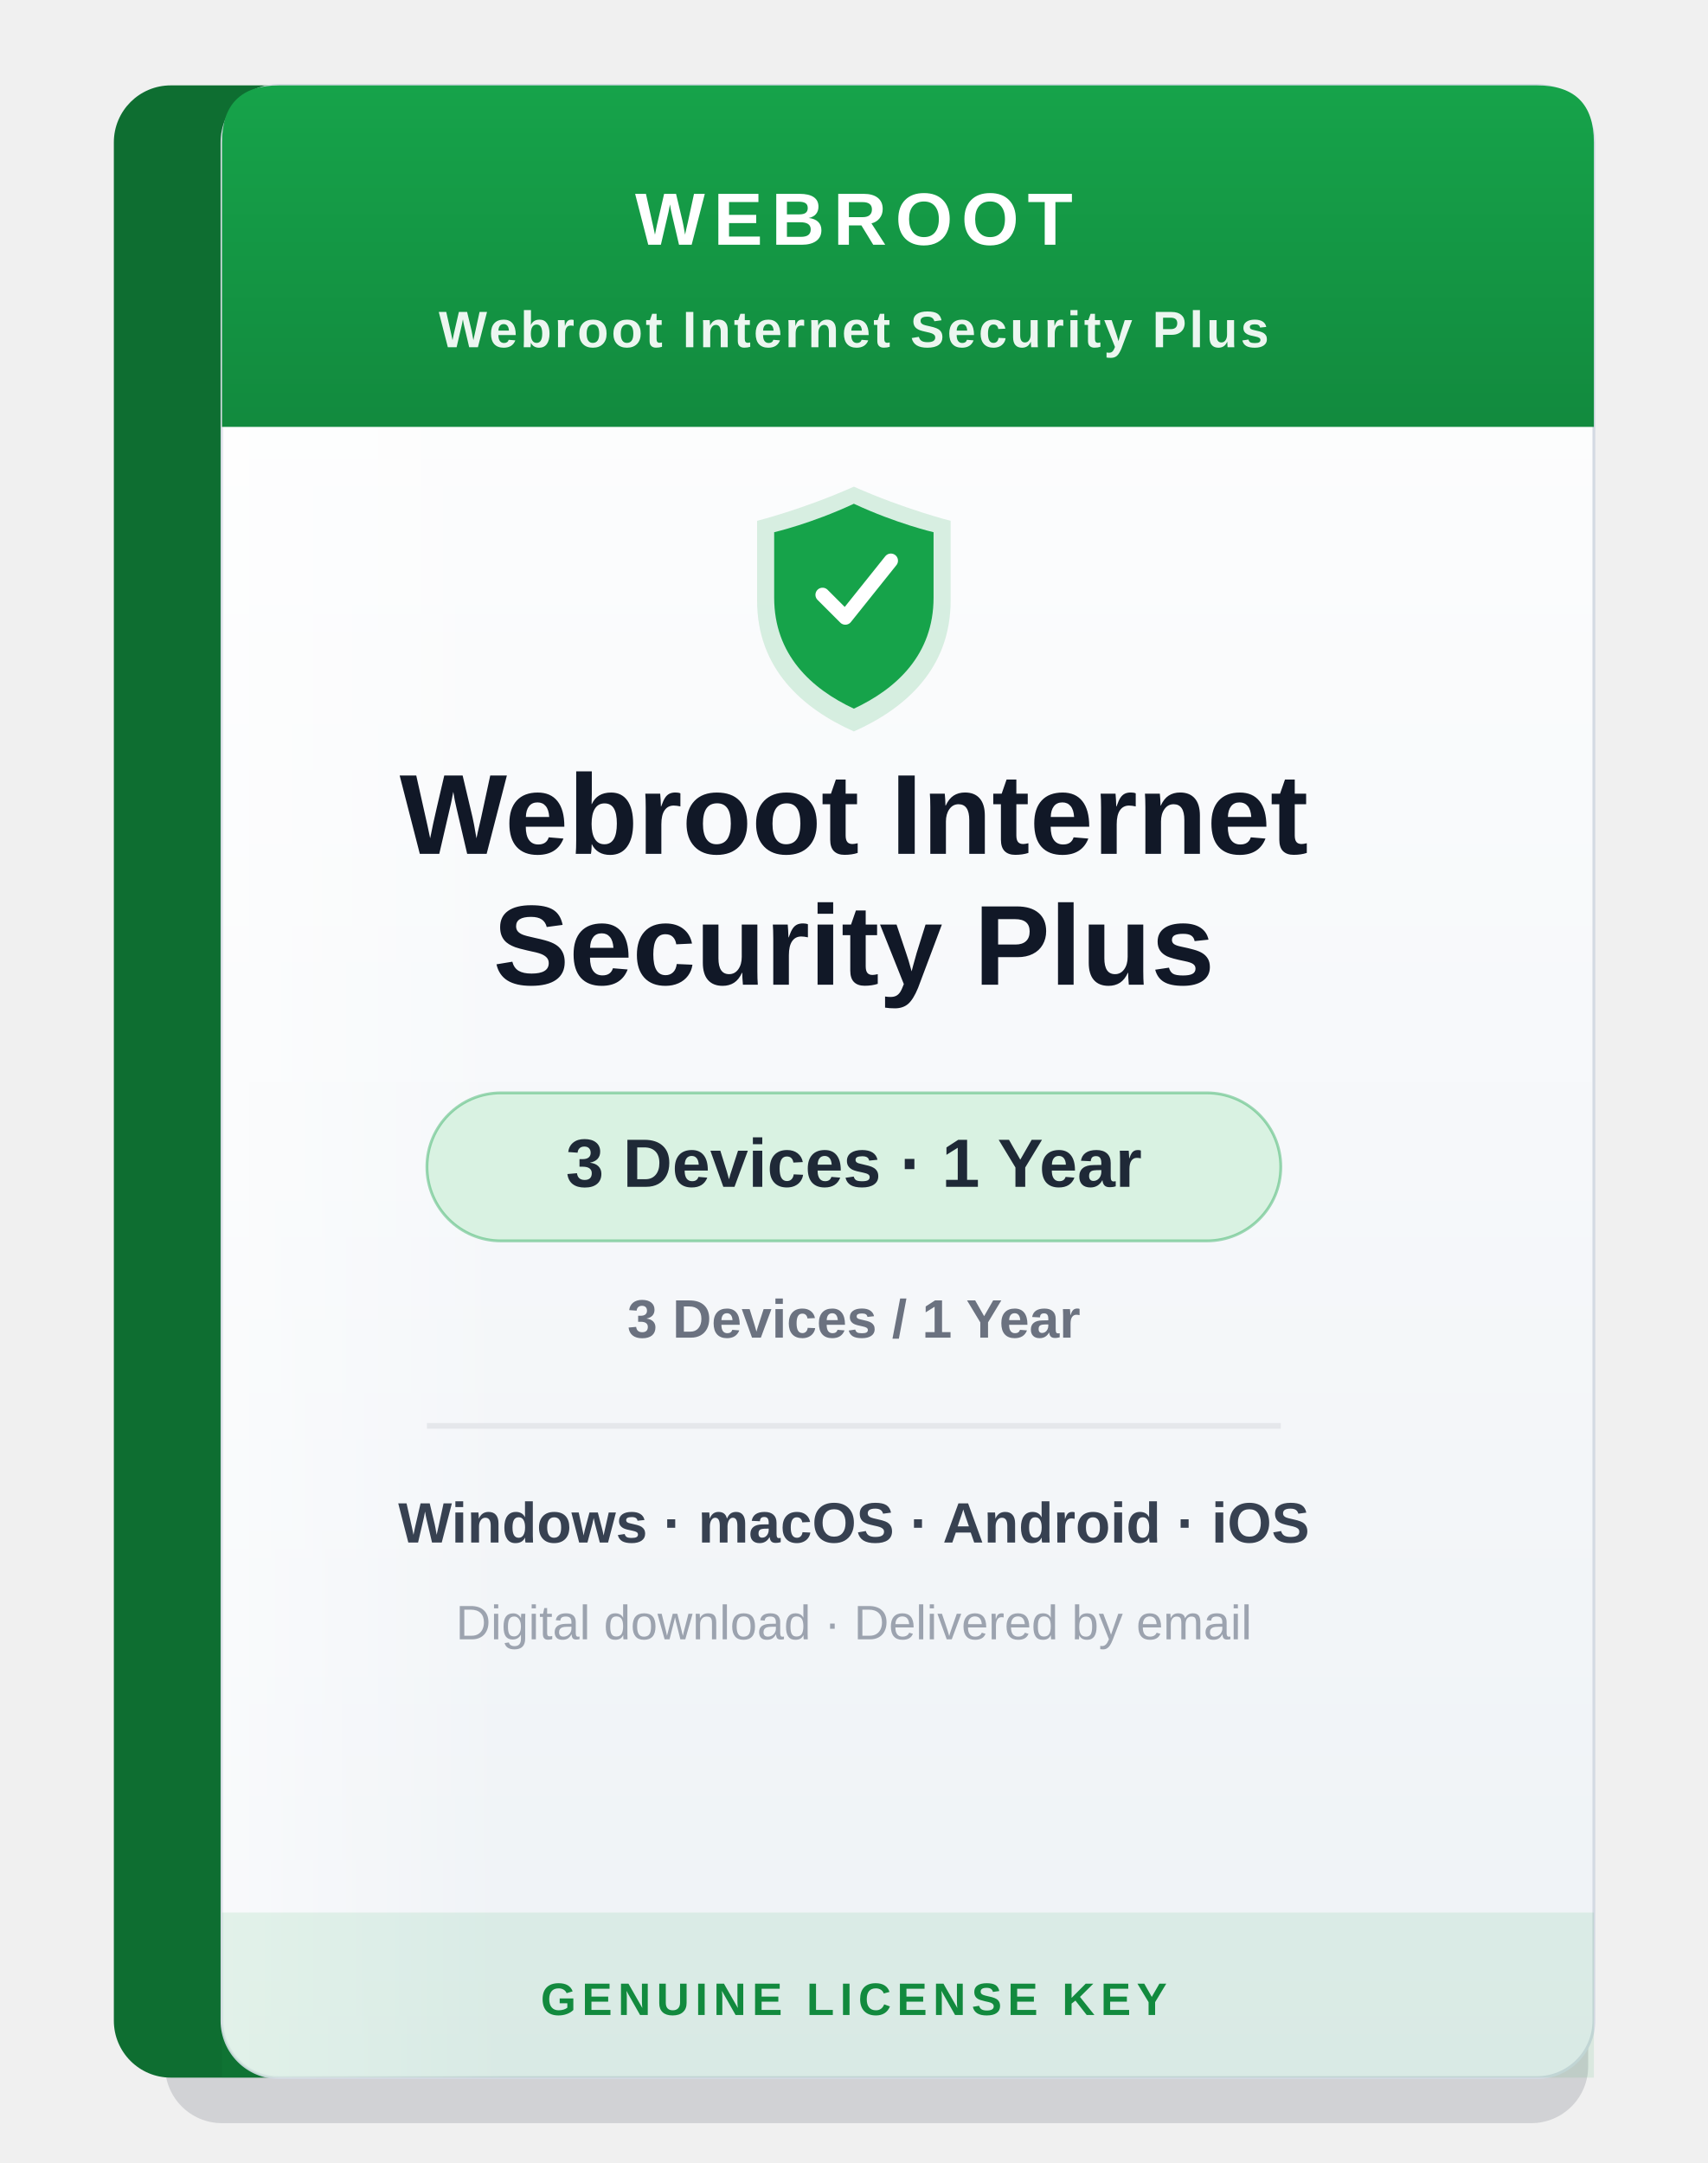
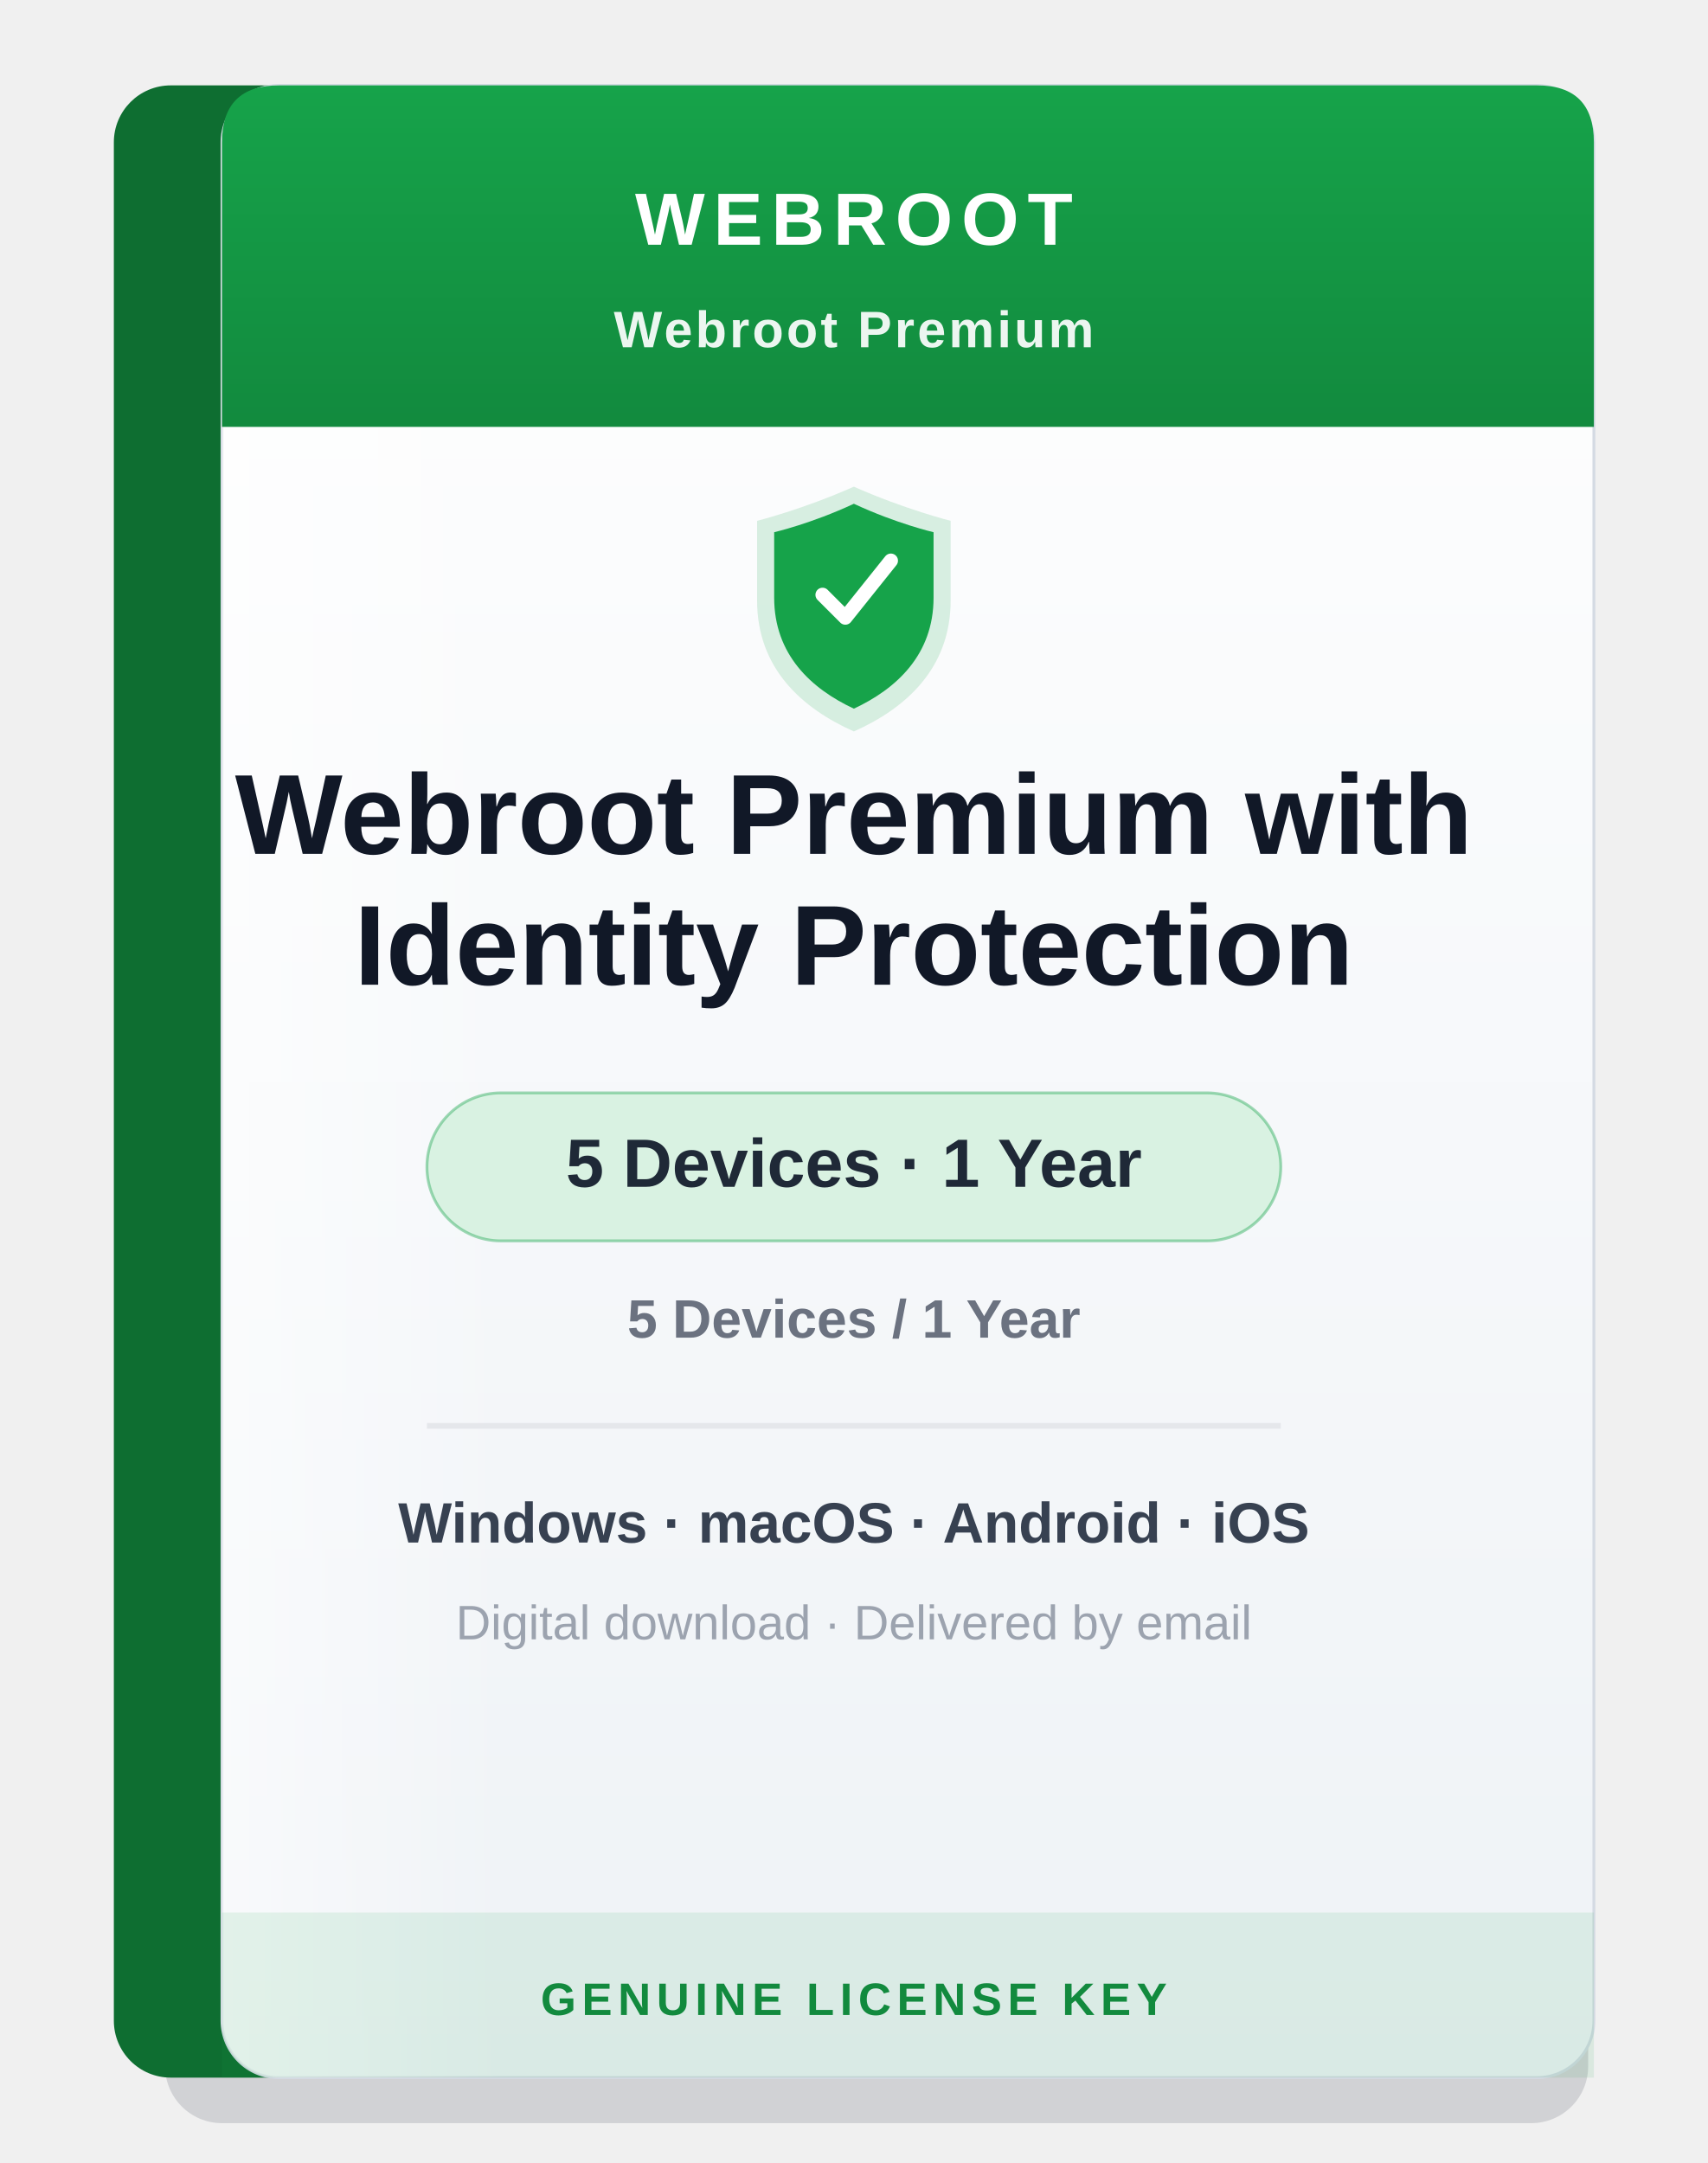
<svg xmlns="http://www.w3.org/2000/svg" width="600" height="760" viewBox="0 0 600 760">
  <defs>
    <linearGradient id="face" x1="0" y1="0" x2="0" y2="1">
      <stop offset="0" stop-color="#FFFFFF" />
      <stop offset="1" stop-color="#EEF2F6" />
    </linearGradient>
    <linearGradient id="band" x1="0" y1="0" x2="0" y2="1">
      <stop offset="0" stop-color="#16A34A" />
      <stop offset="1" stop-color="#128A3E" />
    </linearGradient>
    <linearGradient id="gloss" x1="0" y1="0" x2="1" y2="0">
      <stop offset="0" stop-color="#FFFFFF" stop-opacity="0.55" />
      <stop offset="0.5" stop-color="#FFFFFF" stop-opacity="0" />
    </linearGradient>
  </defs>
  <rect x="58" y="46" width="500" height="700" rx="20" fill="#0F172A" opacity="0.14" />
  <rect x="40" y="30" width="86" height="700" rx="20" fill="#0E6E31" />
  <rect x="78" y="30" width="482" height="700" rx="20" fill="url(#face)" stroke="#D4DAE3" />
  <rect x="78" y="30" width="200" height="700" rx="20" fill="url(#gloss)" />
  <path d="M78 50 Q78 30 98 30 L540 30 Q560 30 560 50 L560 150 L78 150 Z" fill="url(#band)" />
  <text x="300" y="86" text-anchor="middle" font-family="Segoe UI, Arial, sans-serif" font-size="26" font-weight="800" letter-spacing="3" fill="#FFFFFF">WEBROOT</text>
-   <text x="300" y="122" text-anchor="middle" font-family="Segoe UI, Arial, sans-serif" font-size="18" font-weight="600" letter-spacing="1" fill="#FFFFFF" opacity="0.92">Webroot Internet Security Plus</text>
+   <text x="300" y="122" text-anchor="middle" font-family="Segoe UI, Arial, sans-serif" font-size="18" font-weight="600" letter-spacing="1" fill="#FFFFFF" opacity="0.92">Webroot Premium</text>
  <g transform="translate(300 205)">
    <path d="M0 -34 C18 -26 34 -22 34 -22 L34 6 C34 30 18 44 0 52 C-18 44 -34 30 -34 6 L-34 -22 C-34 -22 -18 -26 0 -34 Z" fill="#16A34A" opacity="0.16" />
    <path d="M0 -28 C15 -21 28 -18 28 -18 L28 5 C28 25 15 37 0 44 C-15 37 -28 25 -28 5 L-28 -18 C-28 -18 -15 -21 0 -28 Z" fill="#16A34A" />
    <path d="M-11 4 L-3 12 L13 -8" stroke="#FFFFFF" stroke-width="5" fill="none" stroke-linecap="round" stroke-linejoin="round" />
  </g>
-   <text x="300" y="300" text-anchor="middle" font-family="Segoe UI, Arial, sans-serif" font-size="40" font-weight="800" fill="#111827">Webroot Internet</text>
-   <text x="300" y="346" text-anchor="middle" font-family="Segoe UI, Arial, sans-serif" font-size="40" font-weight="800" fill="#111827">Security Plus</text>
+   <text x="300" y="300" text-anchor="middle" font-family="Segoe UI, Arial, sans-serif" font-size="40" font-weight="800" fill="#111827">Webroot Premium with</text>
+   <text x="300" y="346" text-anchor="middle" font-family="Segoe UI, Arial, sans-serif" font-size="40" font-weight="800" fill="#111827">Identity Protection</text>
  <rect x="150" y="384" width="300" height="52" rx="26" fill="#D9F2E2" stroke="#16A34A" stroke-opacity="0.4" />
-   <text x="300" y="417" text-anchor="middle" font-family="Segoe UI, Arial, sans-serif" font-size="24" font-weight="700" fill="#1F2937">3 Devices · 1 Year</text>
-   <text x="300" y="470" text-anchor="middle" font-family="Segoe UI, Arial, sans-serif" font-size="19" font-weight="600" fill="#6B7280">3 Devices / 1 Year</text>
+   <text x="300" y="417" text-anchor="middle" font-family="Segoe UI, Arial, sans-serif" font-size="24" font-weight="700" fill="#1F2937">5 Devices · 1 Year</text>
+   <text x="300" y="470" text-anchor="middle" font-family="Segoe UI, Arial, sans-serif" font-size="19" font-weight="600" fill="#6B7280">5 Devices / 1 Year</text>
  <rect x="150" y="500" width="300" height="2" fill="#E5E7EB" />
  <text x="300" y="542" text-anchor="middle" font-family="Segoe UI, Arial, sans-serif" font-size="20" font-weight="600" fill="#374151">Windows · macOS · Android · iOS</text>
  <text x="300" y="576" text-anchor="middle" font-family="Segoe UI, Arial, sans-serif" font-size="17" fill="#9CA3AF">Digital download · Delivered by email</text>
  <rect x="78" y="672" width="482" height="58" rx="0" fill="#16A34A" opacity="0.10" />
  <text x="300" y="708" text-anchor="middle" font-family="Segoe UI, Arial, sans-serif" font-size="16" font-weight="700" letter-spacing="2" fill="#128A3E">GENUINE LICENSE KEY</text>
</svg>
